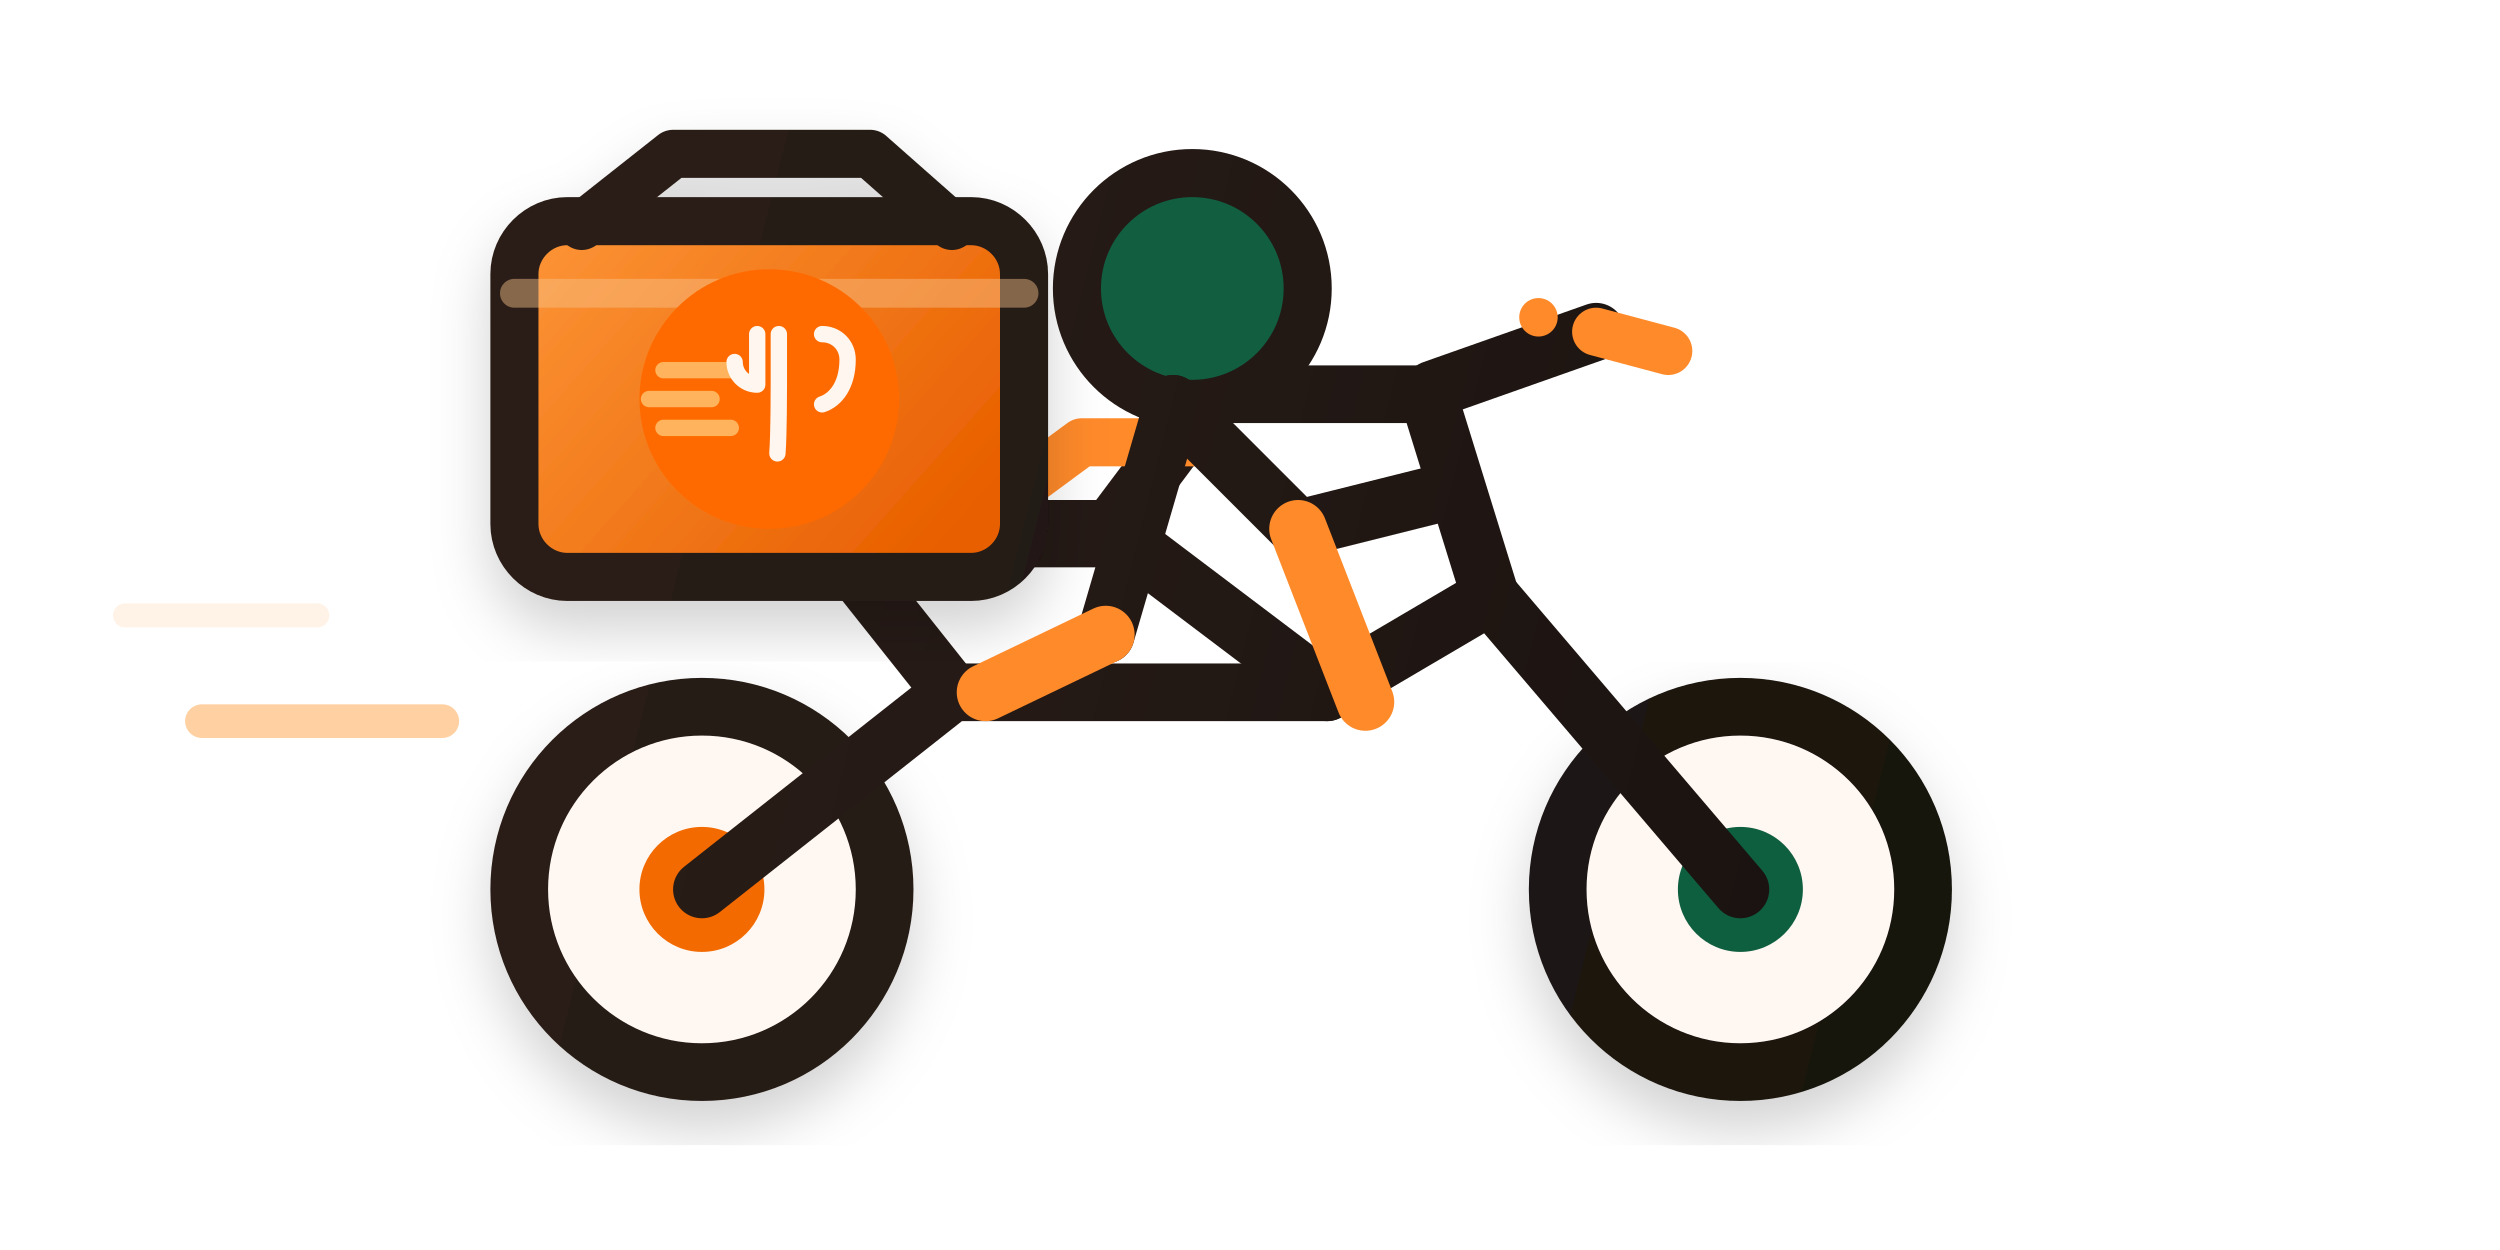
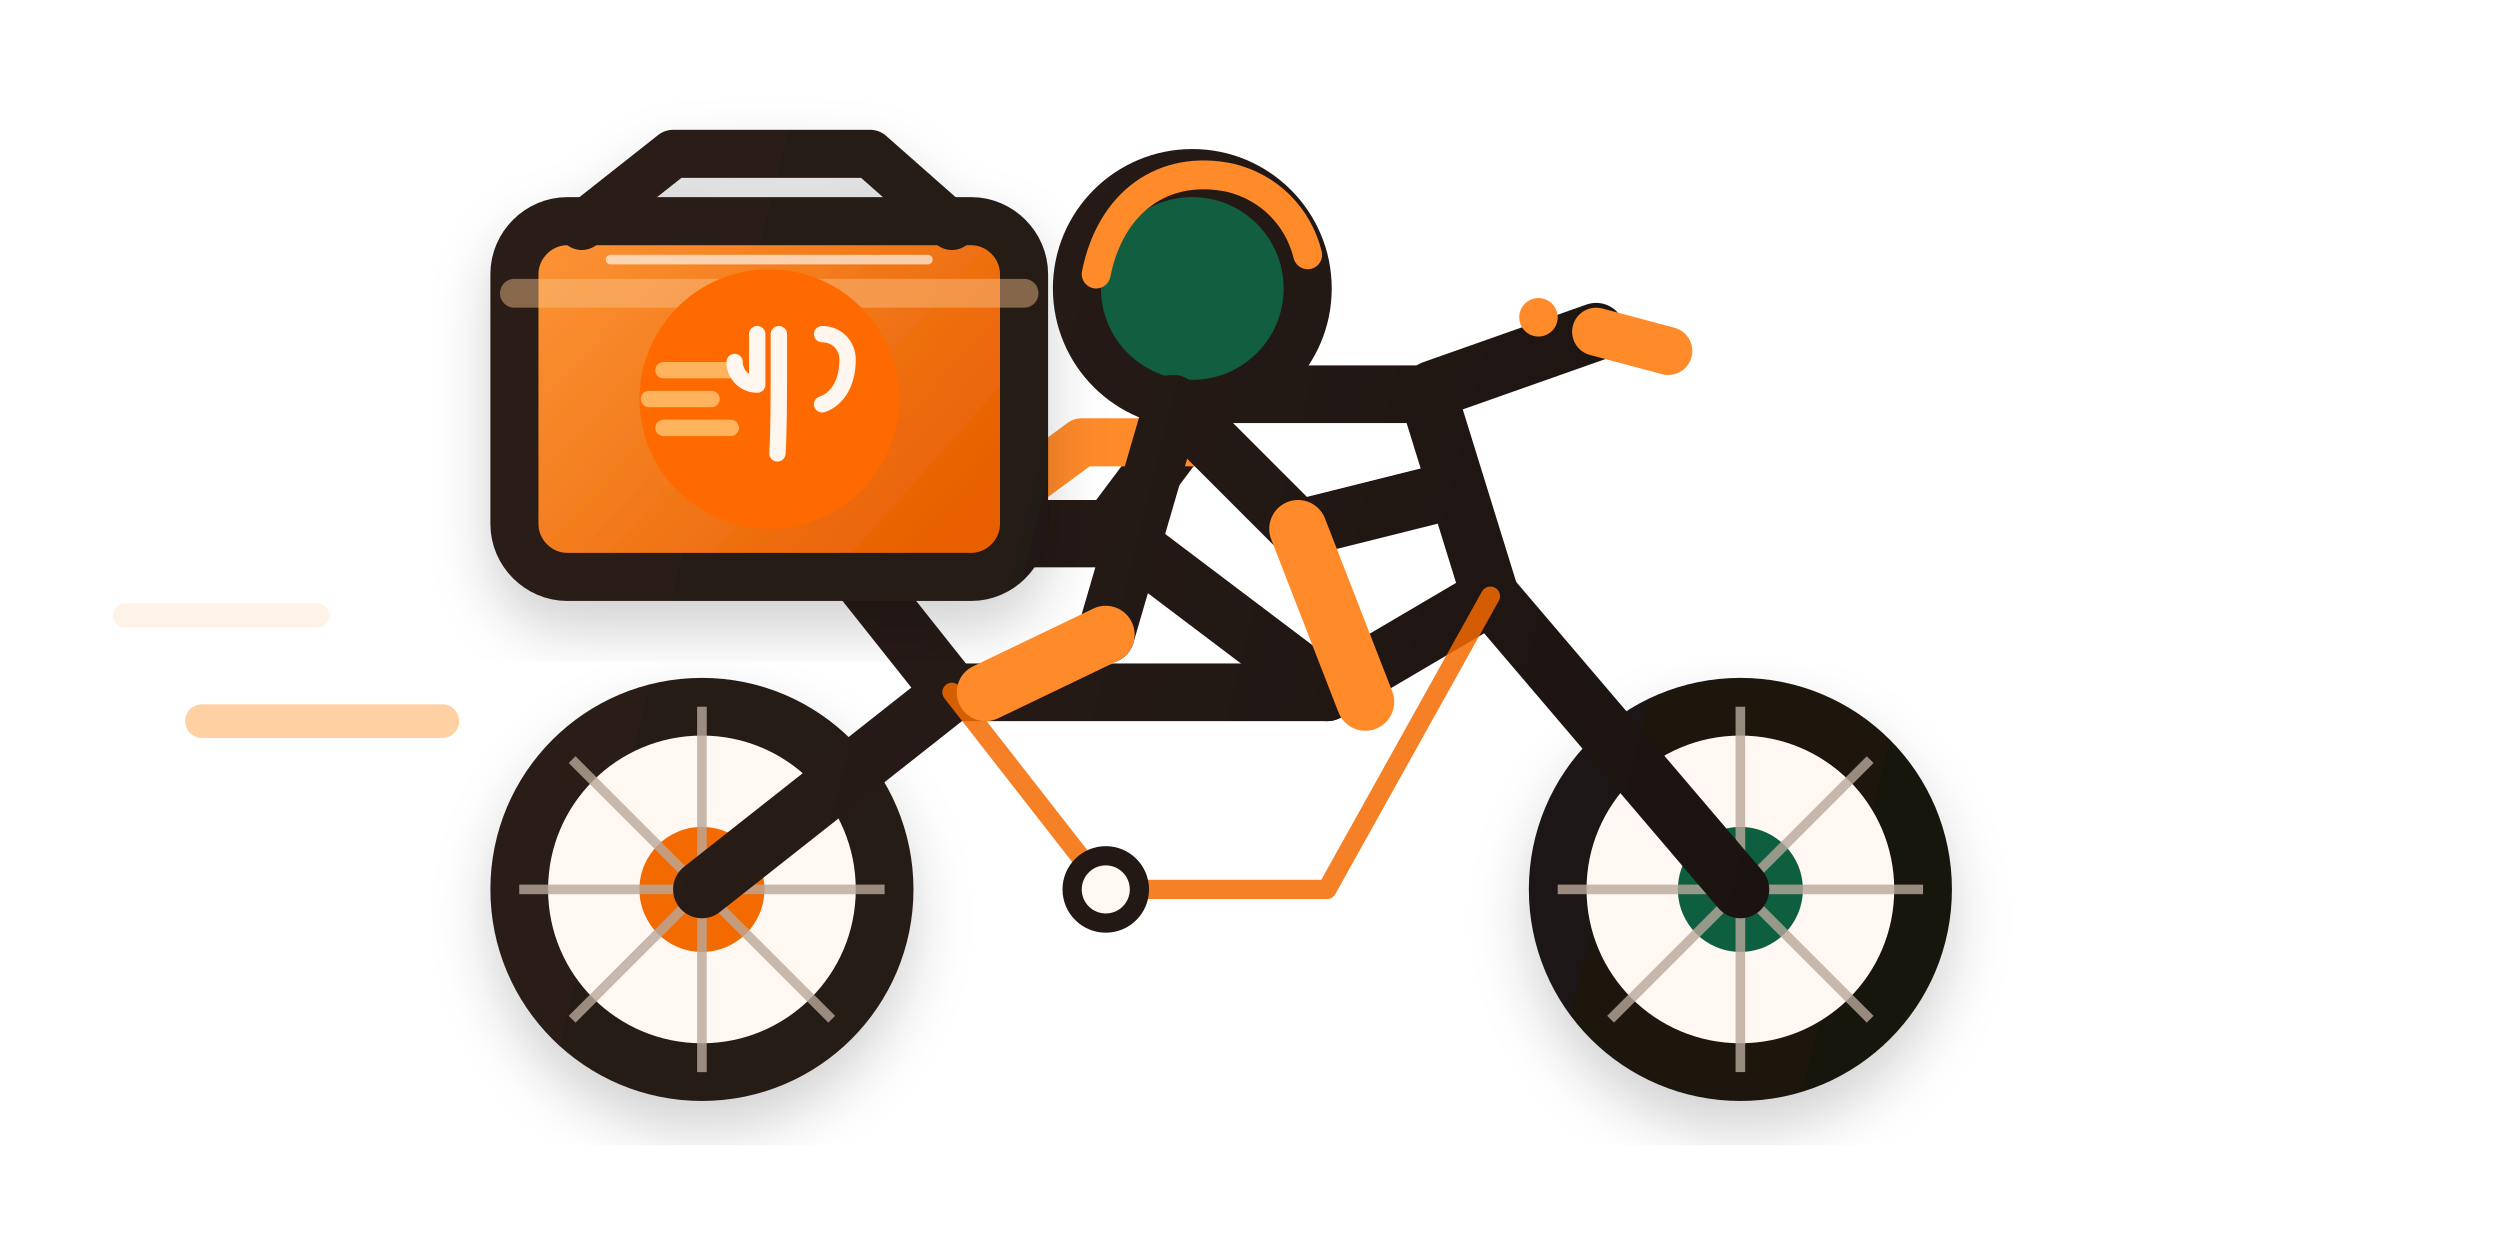
<svg xmlns="http://www.w3.org/2000/svg" viewBox="0 0 520 260" fill="none">
  <defs>
    <linearGradient id="frame" x1="70" y1="90" x2="430" y2="180" gradientUnits="userSpaceOnUse">
      <stop stop-color="#2D1F19" />
      <stop offset="1" stop-color="#17110F" />
    </linearGradient>
    <linearGradient id="bikeOrange" x1="120" y1="70" x2="380" y2="180" gradientUnits="userSpaceOnUse">
      <stop stop-color="#FF8A2A" />
      <stop offset="1" stop-color="#F36A00" />
    </linearGradient>
    <linearGradient id="boxGrad" x1="100" y1="40" x2="190" y2="120" gradientUnits="userSpaceOnUse">
      <stop stop-color="#FF9B3D" />
      <stop offset="1" stop-color="#E85F00" />
    </linearGradient>
    <filter id="softShadow" x="-20%" y="-20%" width="140%" height="140%">
      <feDropShadow dx="0" dy="6" stdDeviation="6" flood-color="#000000" flood-opacity="0.18" />
    </filter>
  </defs>
  <path d="M42 150H92" stroke="#FFD0A1" stroke-width="7" stroke-linecap="round" />
  <path d="M26 128H66" stroke="#FFF3E8" stroke-width="5" stroke-linecap="round" />
  <g filter="url(#softShadow)">
    <circle cx="146" cy="185" r="38" fill="#FFF8F2" stroke="url(#frame)" stroke-width="12" />
    <circle cx="146" cy="185" r="13" fill="#F36A00" />
+     <g stroke="#B9A79A" stroke-width="2" opacity="0.8">
+       <path d="M146 147V223M108 185H184M119 158L173 212M173 158L119 212" />
+     </g>
    <circle cx="362" cy="185" r="38" fill="#FFF8F2" stroke="url(#frame)" stroke-width="12" />
    <circle cx="362" cy="185" r="13" fill="#115E41" />
+     <g stroke="#B9A79A" stroke-width="2" opacity="0.8">
+       <path d="M362 147V223M324 185H400M335 158L389 212M389 158L335 212" />
+     </g>
  </g>
  <path d="M146 185L198 144L276 144L310 124L362 185" stroke="url(#frame)" stroke-width="12" stroke-linecap="round" stroke-linejoin="round" />
  <path d="M198 144L171 110" stroke="url(#frame)" stroke-width="12" stroke-linecap="round" />
  <path d="M171 110L231 110L276 144" stroke="url(#frame)" stroke-width="12" stroke-linecap="round" stroke-linejoin="round" />
  <path d="M231 110L252 82" stroke="url(#frame)" stroke-width="12" stroke-linecap="round" />
  <path d="M252 82L297 82" stroke="url(#frame)" stroke-width="12" stroke-linecap="round" />
  <path d="M297 82L310 124" stroke="url(#frame)" stroke-width="12" stroke-linecap="round" />
+   <path d="M198 144L230 185H276L310 124" stroke="#F36A00" stroke-width="4" stroke-linecap="round" stroke-linejoin="round" opacity="0.85" />
+   <circle cx="230" cy="185" r="7" fill="#FFF8F2" stroke="url(#frame)" stroke-width="4" />
  <path d="M298 81L332 69" stroke="url(#frame)" stroke-width="12" stroke-linecap="round" />
  <path d="M332 69L347 73" stroke="#FF8A2A" stroke-width="10" stroke-linecap="round" />
  <path d="M208 112H236" stroke="url(#frame)" stroke-width="12" stroke-linecap="round" />
  <path d="M206 106L225 92H252" stroke="#FF8A2A" stroke-width="10" stroke-linecap="round" stroke-linejoin="round" />
  <g filter="url(#softShadow)">
    <path d="M118 46H202C208 46 213 51 213 57V109C213 115 208 120 202 120H118C112 120 107 115 107 109V57C107 51 112 46 118 46Z" fill="url(#boxGrad)" stroke="url(#frame)" stroke-width="10" stroke-linejoin="round" />
    <path d="M107 61H213" stroke="#F8C38C" stroke-width="6" stroke-linecap="round" opacity="0.45" />
    <path d="M121 47L140 32H181L198 47" stroke="url(#frame)" stroke-width="10" stroke-linecap="round" stroke-linejoin="round" />
+     <path d="M127 54H193" stroke="#FFF3E8" stroke-width="2" stroke-linecap="round" opacity="0.7" />
    <g transform="translate(128 51)">
      <circle cx="32" cy="32" r="27" fill="#FF6B00" />
      <path d="M10 26H24" stroke="#FFB35C" stroke-width="3.4" stroke-linecap="round" />
      <path d="M7 32H20" stroke="#FFB35C" stroke-width="3.4" stroke-linecap="round" />
      <path d="M10 38H24" stroke="#FFB35C" stroke-width="3.4" stroke-linecap="round" />
      <path d="M29.5 18.5V29M34 18.5V29M29.5 29C26.9 29 24.8 26.9 24.8 24.3M34 29C34 29.8 34 39.4 33.7 43.3" stroke="#FFF7EF" stroke-width="3.4" stroke-linecap="round" stroke-linejoin="round" />
      <path d="M43 18.5C46 18.5 48.3 20.8 48.3 23.8C48.3 29.1 45.8 32.2 43 33.1" stroke="#FFF7EF" stroke-width="3.4" stroke-linecap="round" stroke-linejoin="round" />
    </g>
  </g>
  <circle cx="248" cy="60" r="24" fill="#115E41" stroke="url(#frame)" stroke-width="10" />
+   <path d="M228 57C231 42 242 34 256 37C264 39 270 45 272 53" stroke="#FF8A2A" stroke-width="6" stroke-linecap="round" />
  <path d="M244 84L230 132" stroke="url(#frame)" stroke-width="12" stroke-linecap="round" />
  <path d="M244 84L270 110L302 102" stroke="url(#frame)" stroke-width="12" stroke-linecap="round" stroke-linejoin="round" />
  <path d="M270 110L284 146" stroke="#FF8A2A" stroke-width="12" stroke-linecap="round" />
  <path d="M230 132L205 144" stroke="#FF8A2A" stroke-width="12" stroke-linecap="round" />
  <circle cx="320" cy="66" r="4" fill="#FF8A2A" />
</svg>
